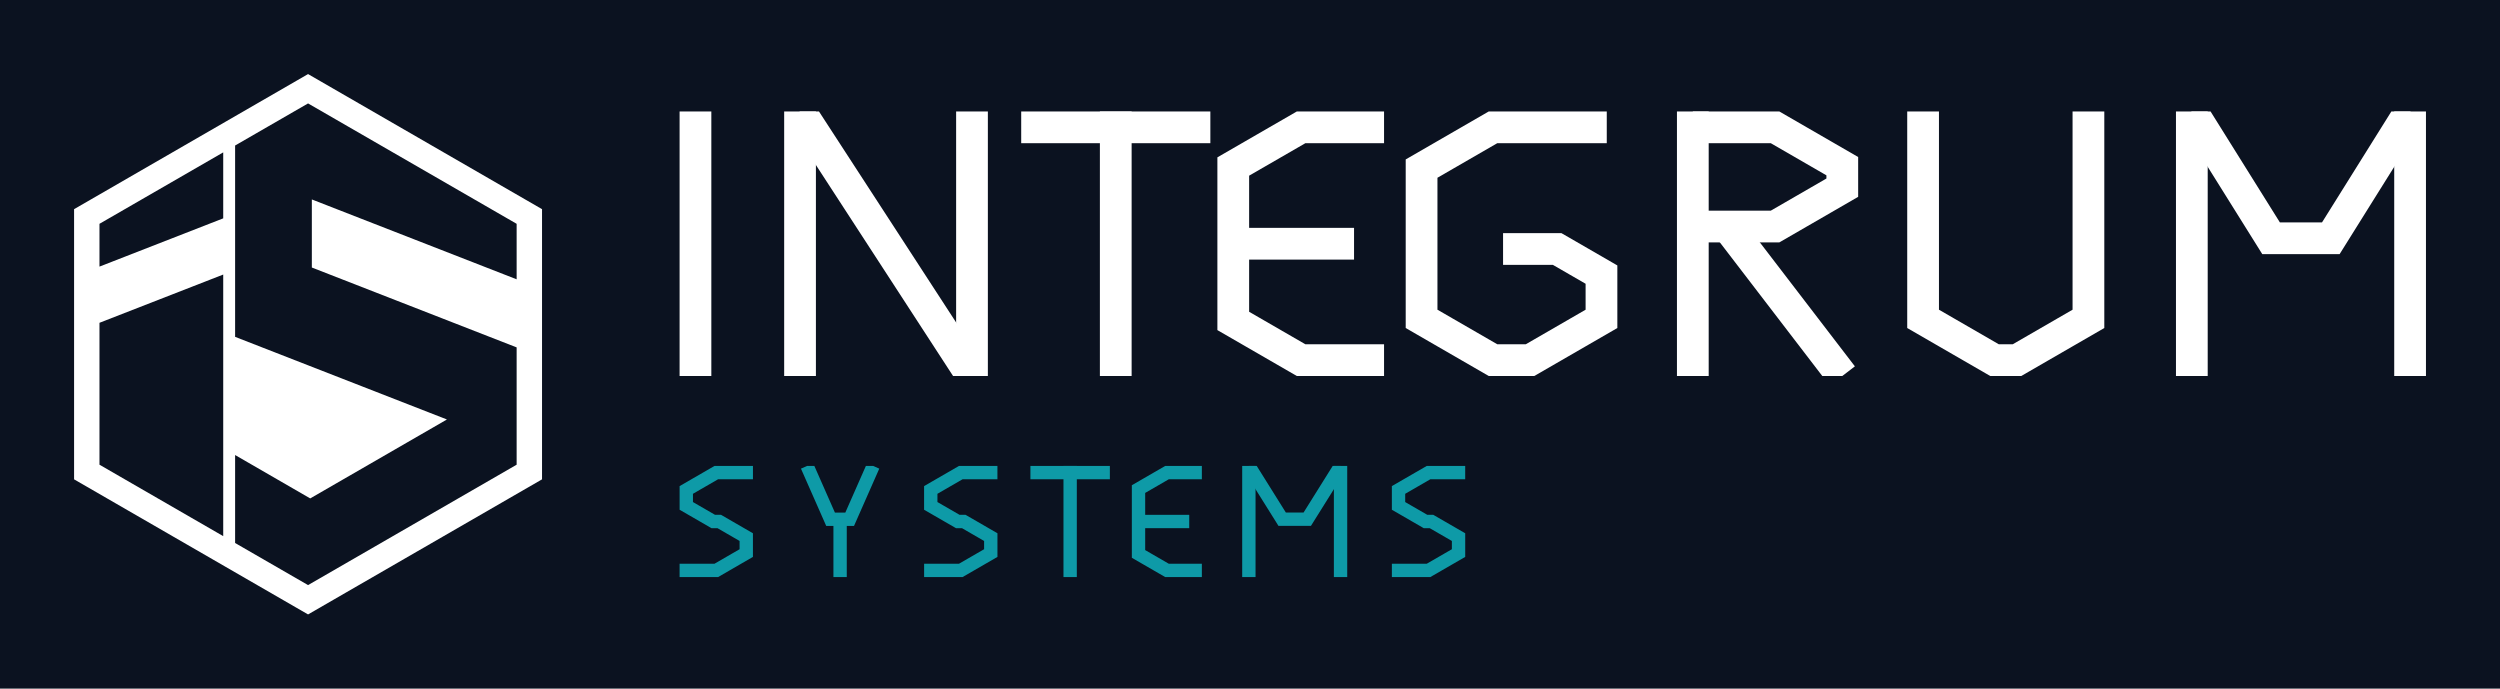
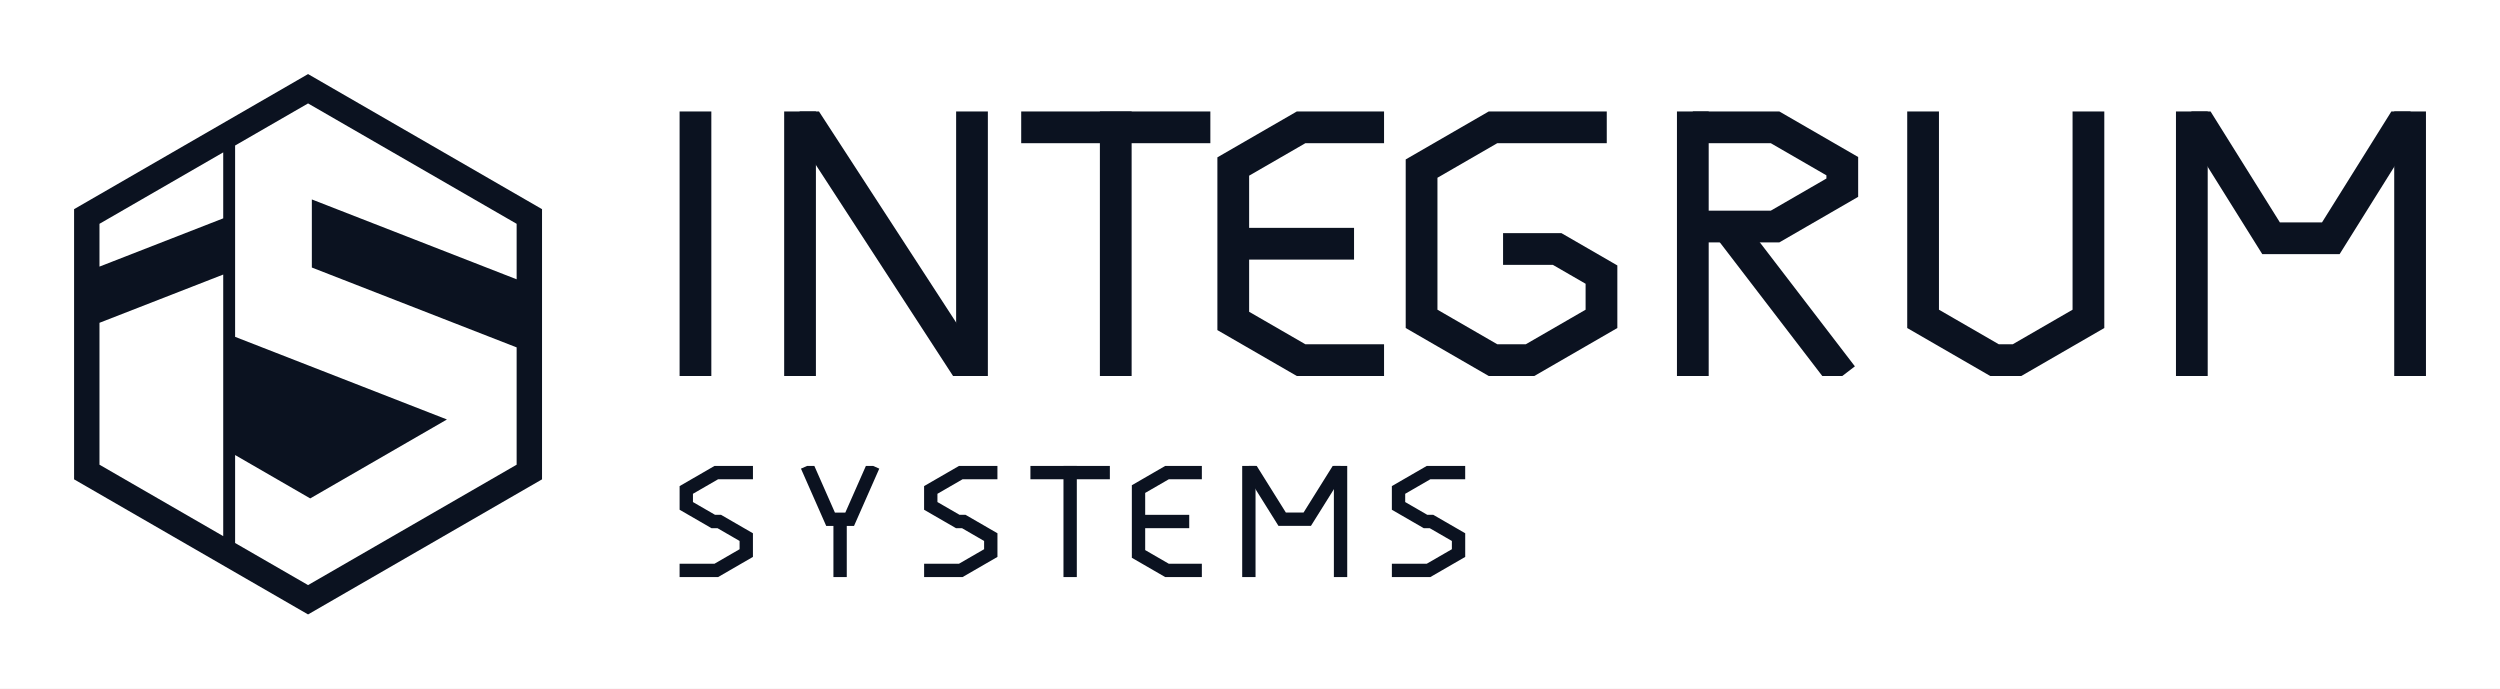
<svg xmlns="http://www.w3.org/2000/svg" width="6615" height="1822" viewBox="0 0 6615 1822" role="img" aria-label="Integrum Systems">
  <defs>
    <clipPath id="c1">
      <rect x="0.0" y="294.9" width="100000.0" height="700.0" />
    </clipPath>
    <clipPath id="c2">
      <rect x="0.0" y="1232.9" width="100000.0" height="294.0" />
    </clipPath>
  </defs>
-   <rect width="6615" height="1822" fill="#0B1220" />
+   <rect width="6615" height="1822" fill="#FFFFFF" />
  <g transform="translate(-81.36,14.42) scale(1.42979)">
-     <path d="M 627.0 127.0 L 1060.0 377.0 L 1060.0 877.0 L 627.0 1127.0 L 194.0 877.0 L 194.0 377.0 Z M 241.0 404.1 L 470.0 271.9 L 470.0 394.0 L 241.0 483.3 Z M 470.0 498.0 L 470.0 982.1 L 241.0 849.9 L 241.0 587.3 Z M 627.0 181.3 L 1013.0 404.1 L 1013.0 506.8 L 634.0 359.0 L 634.0 485.0 L 1013.0 632.8 L 1013.0 849.9 L 627.0 1072.7 L 492.0 994.8 L 492.0 832.0 L 631.0 912.3 L 884.0 766.2 L 492.0 613.3 L 492.0 259.2 Z" fill="#FFFFFF" fill-rule="evenodd" />
+     <path d="M 627.0 127.0 L 1060.0 377.0 L 1060.0 877.0 L 627.0 1127.0 L 194.0 877.0 L 194.0 377.0 Z M 241.0 404.1 L 470.0 271.9 L 470.0 394.0 L 241.0 483.3 Z M 470.0 498.0 L 470.0 982.1 L 241.0 849.9 L 241.0 587.3 Z M 627.0 181.3 L 1013.0 404.1 L 1013.0 506.8 L 634.0 359.0 L 634.0 485.0 L 1013.0 632.8 L 1013.0 849.9 L 627.0 1072.7 L 492.0 994.8 L 492.0 832.0 L 631.0 912.3 L 884.0 766.2 L 492.0 613.3 L 492.0 259.2 Z" fill="#0B1220" fill-rule="evenodd" />
  </g>
-   <g clip-path="url(#c1)" fill="none" stroke="#FFFFFF" stroke-width="84.0" stroke-linecap="butt" stroke-linejoin="miter" stroke-miterlimit="12">
+   <g clip-path="url(#c1)" fill="none" stroke="#0B1220" stroke-width="84.0" stroke-linecap="butt" stroke-linejoin="miter" stroke-miterlimit="12">
    <polyline points="1840.2,294.9 1840.2,994.9" />
    <polyline points="2116.9,294.9 2116.9,994.9" />
    <polyline points="2571.9,294.9 2571.9,994.9" />
    <polyline points="2116.9,294.9 2571.9,994.9" />
    <polyline points="2702.1,336.9 3202.6,336.9" />
    <polyline points="2952.3,294.9 2952.3,994.9" />
    <polyline points="3662.2,336.9 3442.7,336.9 3263.2,440.6 3263.2,849.2 3442.7,952.9 3662.2,952.9" />
    <polyline points="3263.2,644.9 3582.8,644.9" />
    <polyline points="4251.5,336.9 3950.5,336.9 3761.5,446.1 3761.5,843.7 3950.5,952.9 4048.5,952.9 4237.5,843.7 4237.5,726.6 4120.3,658.9 3977.1,658.9" />
    <polyline points="4479.2,294.9 4479.2,994.9" />
    <polyline points="4479.2,336.9 4696.8,336.9 4874.7,439.7 4874.7,496.6 4696.8,599.4 4479.2,599.4" />
    <polyline points="4571.5,599.4 4874.7,994.9" />
    <polyline points="5088.5,294.9 5088.5,843.7 5277.5,952.9 5337.0,952.9 5526.0,843.7 5526.0,294.9" />
    <polyline points="5799.6,294.9 5799.6,994.9" />
    <polyline points="6377.1,294.9 6377.1,994.9" />
    <polyline points="5799.6,294.9 6009.3,630.5 6167.3,630.5 6377.1,294.9" />
  </g>
-   <g clip-path="url(#c2)" fill="none" stroke="#0E9AA7" stroke-width="35.3" stroke-linecap="butt" stroke-linejoin="miter" stroke-miterlimit="12">
+   <g clip-path="url(#c2)" fill="none" stroke="#0B1220" stroke-width="35.3" stroke-linecap="butt" stroke-linejoin="miter" stroke-miterlimit="12">
    <polyline points="1992.3,1250.5 1895.3,1250.5 1815.9,1296.4 1815.9,1338.6 1887.3,1379.9 1903.2,1379.9 1974.6,1421.2 1974.6,1463.4 1895.3,1509.3 1798.2,1509.3" />
    <polyline points="2135.5,1232.9 2197.7,1374.0 2248.2,1374.0 2310.4,1232.9" />
    <polyline points="2222.9,1374.0 2222.9,1526.9" />
    <polyline points="2639.2,1250.5 2542.2,1250.5 2462.8,1296.4 2462.8,1338.6 2534.3,1379.9 2550.2,1379.9 2621.6,1421.2 2621.6,1463.4 2542.2,1509.3 2445.2,1509.3" />
    <polyline points="2726.5,1250.5 2936.7,1250.5" />
    <polyline points="2831.6,1232.9 2831.6,1526.9" />
    <polyline points="3180.1,1250.5 3087.9,1250.5 3012.5,1294.1 3012.5,1465.7 3087.9,1509.3 3180.1,1509.3" />
    <polyline points="3012.5,1379.9 3146.7,1379.9" />
    <polyline points="3304.5,1232.9 3304.5,1526.9" />
    <polyline points="3547.1,1232.9 3547.1,1526.9" />
    <polyline points="3304.5,1232.9 3392.6,1373.8 3459.0,1373.8 3547.1,1232.9" />
    <polyline points="3876.9,1250.5 3779.9,1250.5 3700.5,1296.4 3700.5,1338.6 3771.9,1379.9 3787.8,1379.9 3859.3,1421.2 3859.3,1463.4 3779.9,1509.3 3682.9,1509.3" />
  </g>
</svg>
